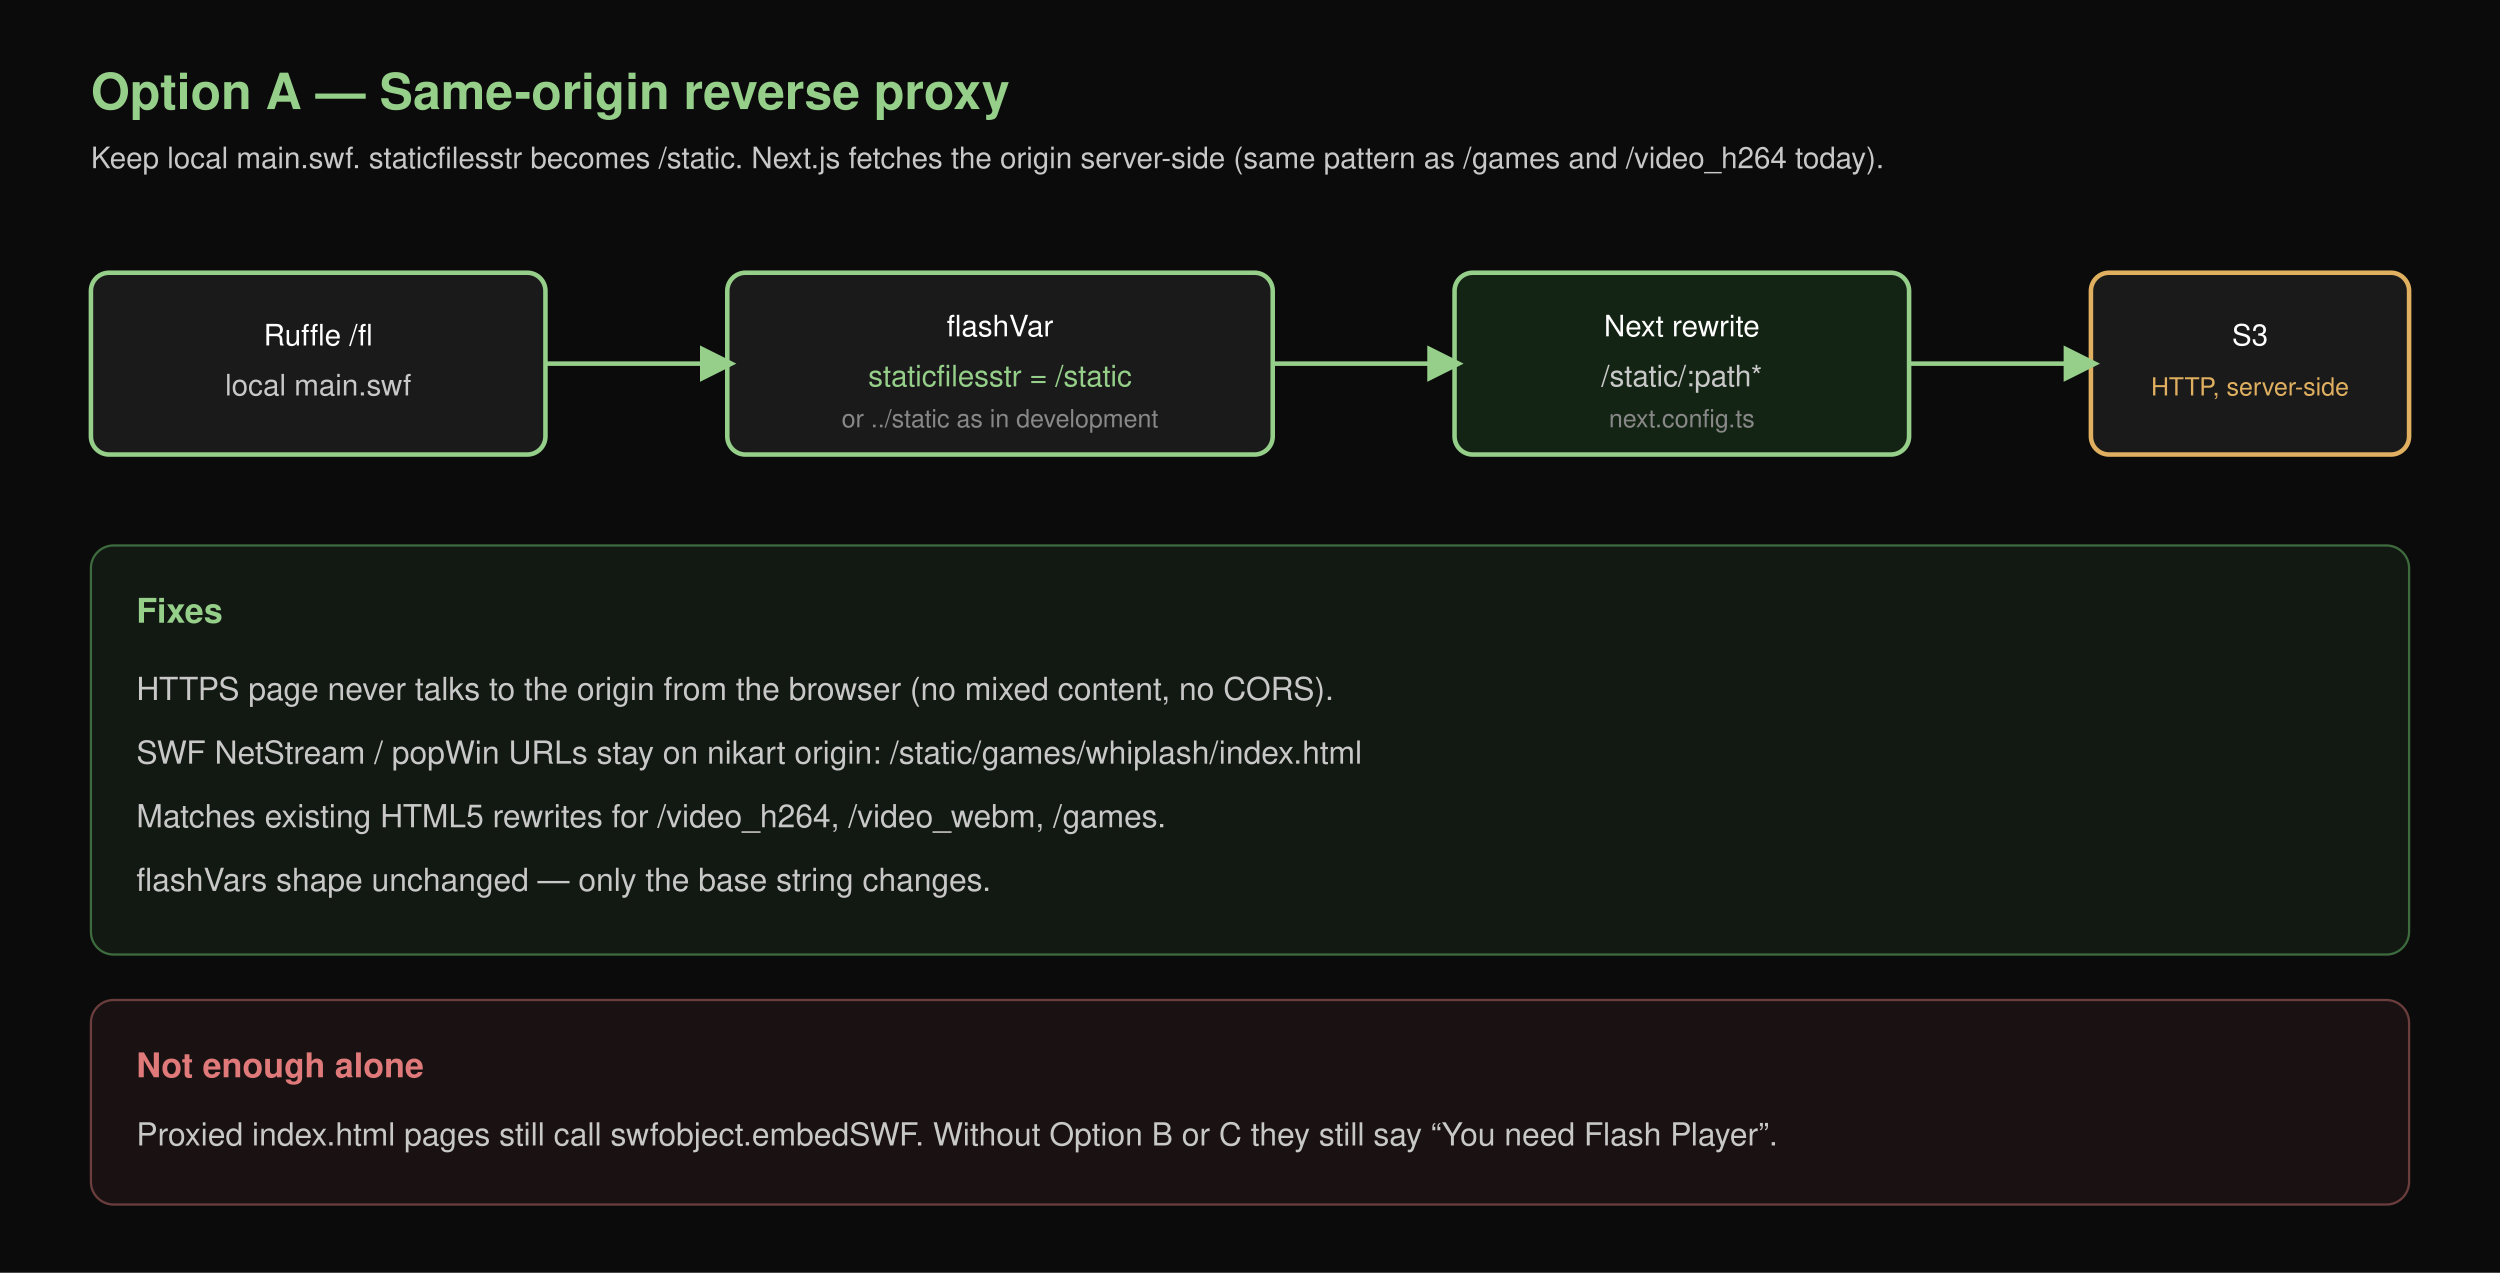
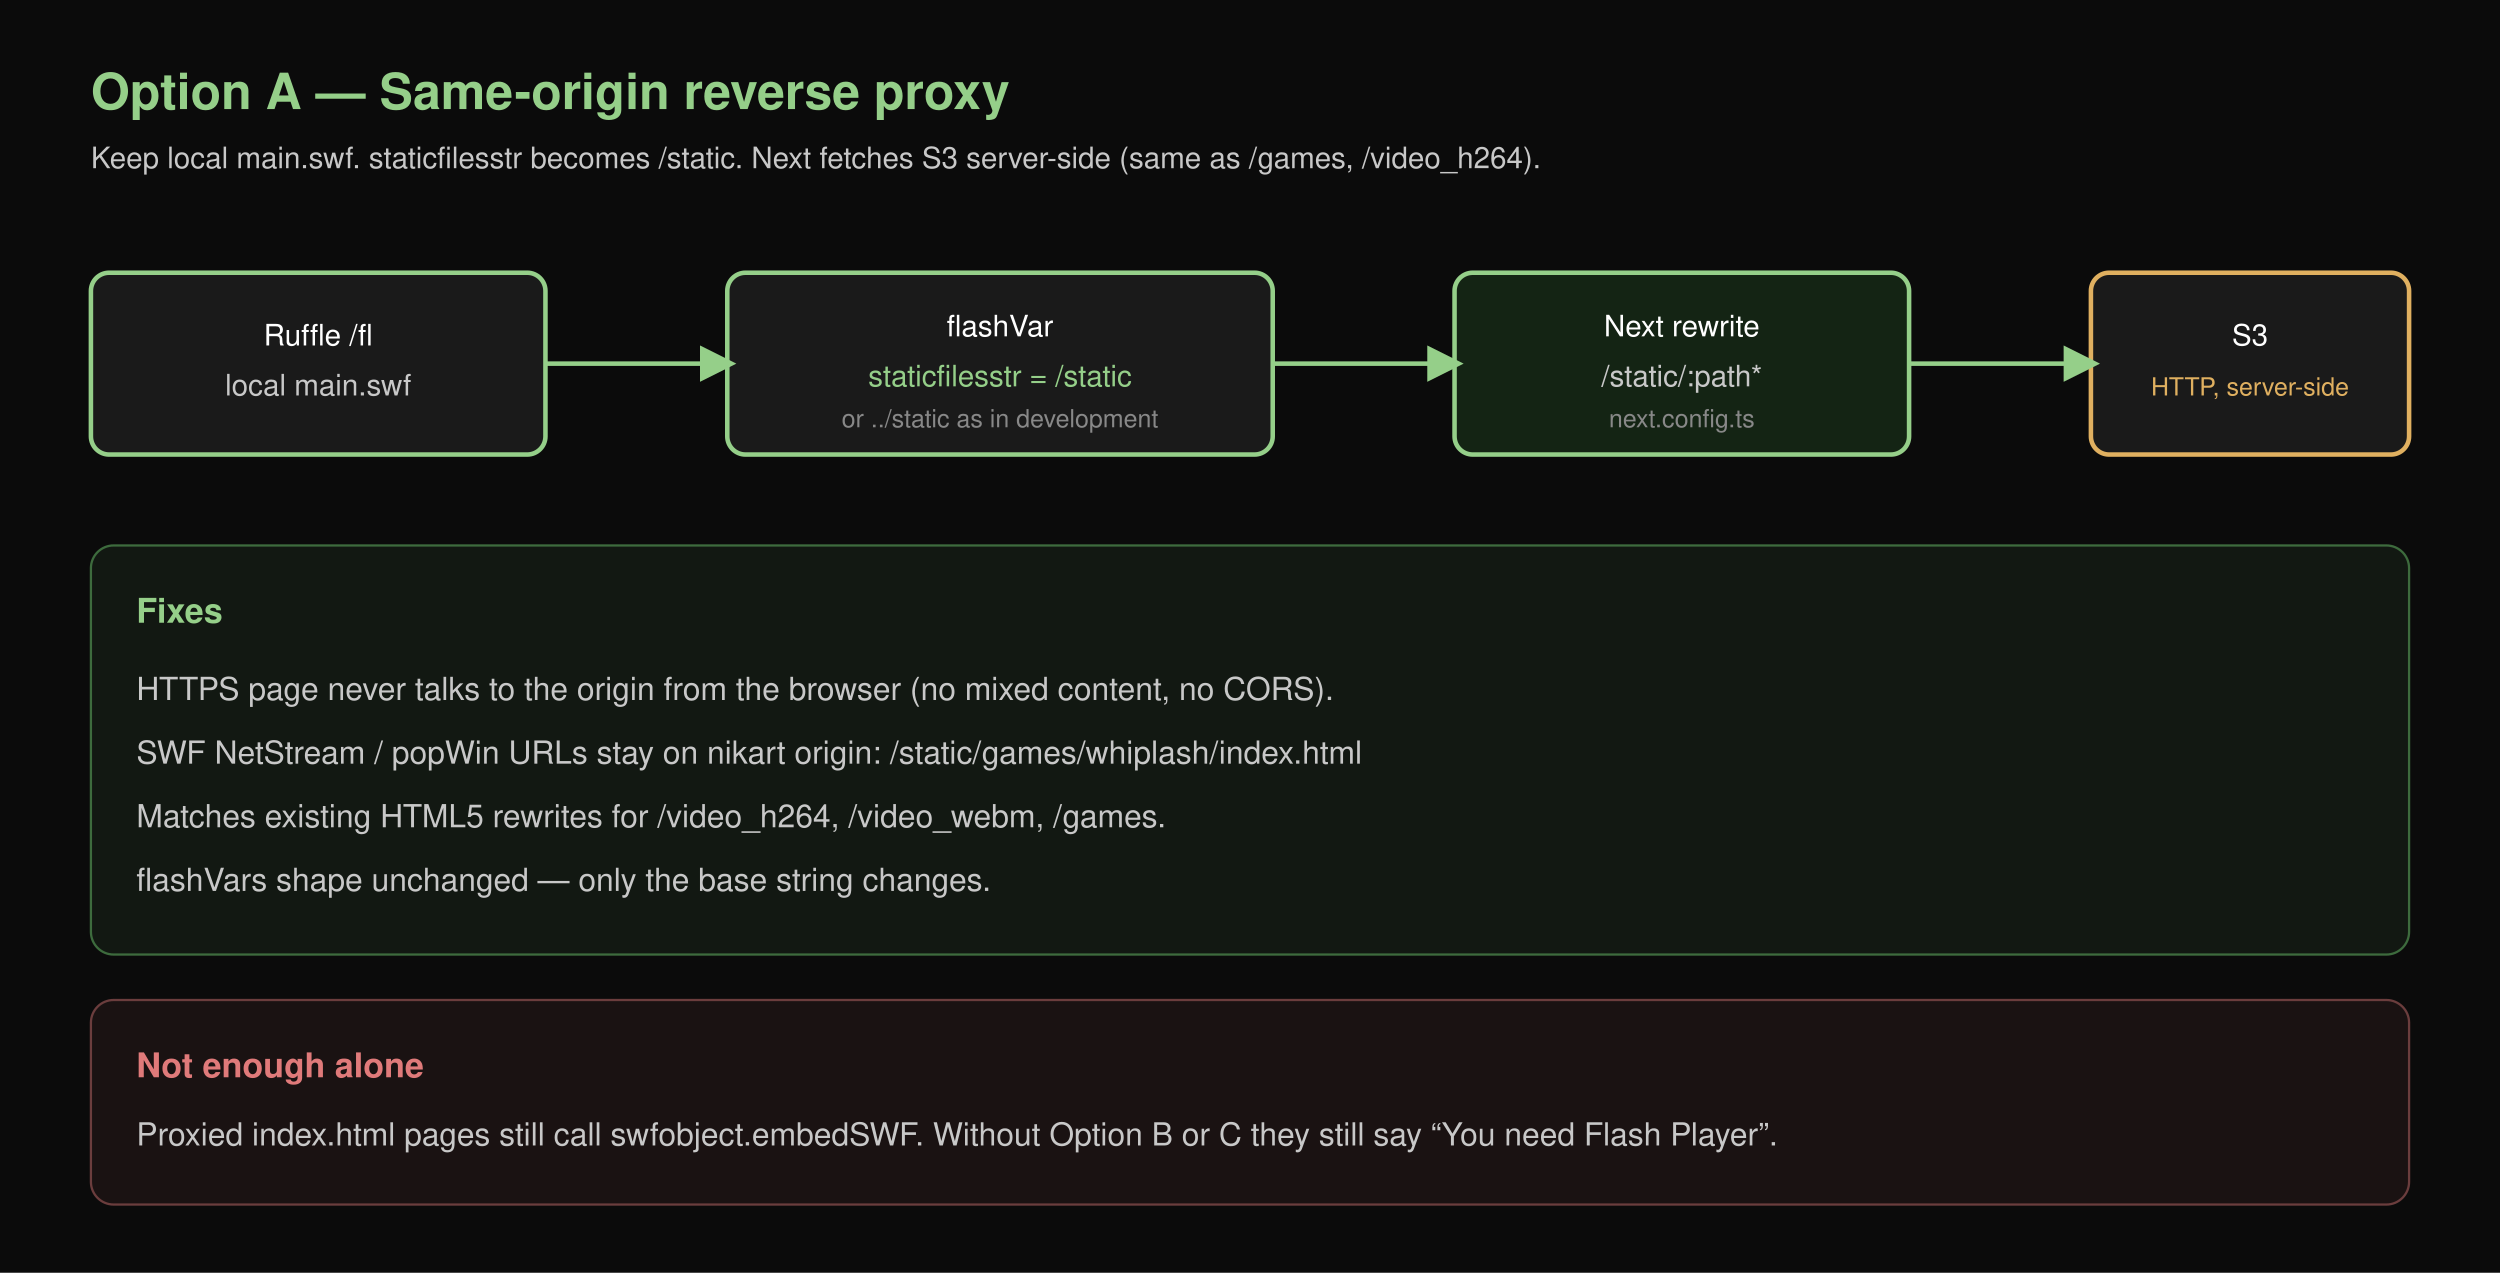
<svg xmlns="http://www.w3.org/2000/svg" viewBox="0 0 1100 560" role="img" aria-labelledby="title desc">
  <rect width="1100" height="560" fill="#0b0b0b" />
  <text x="40" y="48" fill="#95cf89" font-family="Helvetica, Arial, sans-serif" font-size="22" font-weight="700">Option A — Same-origin reverse proxy</text>
-   <text x="40" y="74" fill="#c8c8c8" font-family="Helvetica, Arial, sans-serif" font-size="13">Keep local main.swf. staticfilesstr becomes /static. Next.js fetches the origin server-side (same pattern as /games and /video_h264 today).</text>
+   <text x="40" y="74" fill="#c8c8c8" font-family="Helvetica, Arial, sans-serif" font-size="13">Keep local main.swf. staticfilesstr becomes /static. Next fetches S3 server-side (same as /games, /video_h264).</text>
  <defs>
    <marker id="a" markerWidth="8" markerHeight="8" refX="6" refY="4" orient="auto">
      <path d="M0,0 L8,4 L0,8 Z" fill="#95cf89" />
    </marker>
  </defs>
  <g font-family="Helvetica, Arial, sans-serif" font-size="13">
    <rect x="40" y="120" width="200" height="80" rx="8" fill="#1a1a1a" stroke="#95cf89" stroke-width="2" />
    <text x="140" y="152" text-anchor="middle" fill="#ffffff">Ruffle /fl</text>
    <text x="140" y="174" text-anchor="middle" fill="#c8c8c8">local main.swf</text>
    <rect x="320" y="120" width="240" height="80" rx="8" fill="#1a1a1a" stroke="#95cf89" stroke-width="2" />
    <text x="440" y="148" text-anchor="middle" fill="#ffffff">flashVar</text>
    <text x="440" y="170" text-anchor="middle" fill="#95cf89">staticfilesstr = /static</text>
    <text x="440" y="188" text-anchor="middle" fill="#888888" font-size="11">or ../static as in development</text>
    <rect x="640" y="120" width="200" height="80" rx="8" fill="#142414" stroke="#95cf89" stroke-width="2" />
    <text x="740" y="148" text-anchor="middle" fill="#ffffff">Next rewrite</text>
    <text x="740" y="170" text-anchor="middle" fill="#c8c8c8">/static/:path*</text>
    <text x="740" y="188" text-anchor="middle" fill="#888888" font-size="11">next.config.ts</text>
    <rect x="920" y="120" width="140" height="80" rx="8" fill="#1a1a1a" stroke="#e0b060" stroke-width="2" />
    <text x="990" y="152" text-anchor="middle" fill="#ffffff">S3</text>
    <text x="990" y="174" text-anchor="middle" fill="#e0b060" font-size="11">HTTP, server-side</text>
  </g>
  <g stroke="#95cf89" stroke-width="2" fill="none" marker-end="url(#a)">
    <line x1="240" y1="160" x2="320" y2="160" />
    <line x1="560" y1="160" x2="640" y2="160" />
    <line x1="840" y1="160" x2="920" y2="160" />
  </g>
  <rect x="40" y="240" width="1020" height="180" rx="10" fill="#121812" stroke="#3d6b3d" />
  <text x="60" y="274" fill="#95cf89" font-family="Helvetica, Arial, sans-serif" font-size="15" font-weight="700">Fixes</text>
  <g font-family="Helvetica, Arial, sans-serif" font-size="14" fill="#c8c8c8">
    <text x="60" y="308">HTTPS page never talks to the origin from the browser (no mixed content, no CORS).</text>
    <text x="60" y="336">SWF NetStream / popWin URLs stay on nikart origin: /static/games/whiplash/index.html</text>
    <text x="60" y="364">Matches existing HTML5 rewrites for /video_h264, /video_webm, /games.</text>
    <text x="60" y="392">flashVars shape unchanged — only the base string changes.</text>
  </g>
  <rect x="40" y="440" width="1020" height="90" rx="10" fill="#1a1212" stroke="#6b3d3d" />
  <text x="60" y="474" fill="#e07a7a" font-family="Helvetica, Arial, sans-serif" font-size="15" font-weight="700">Not enough alone</text>
  <text x="60" y="504" fill="#c8c8c8" font-family="Helvetica, Arial, sans-serif" font-size="14">Proxied index.html pages still call swfobject.embedSWF. Without Option B or C they still say “You need Flash Player”.</text>
</svg>
